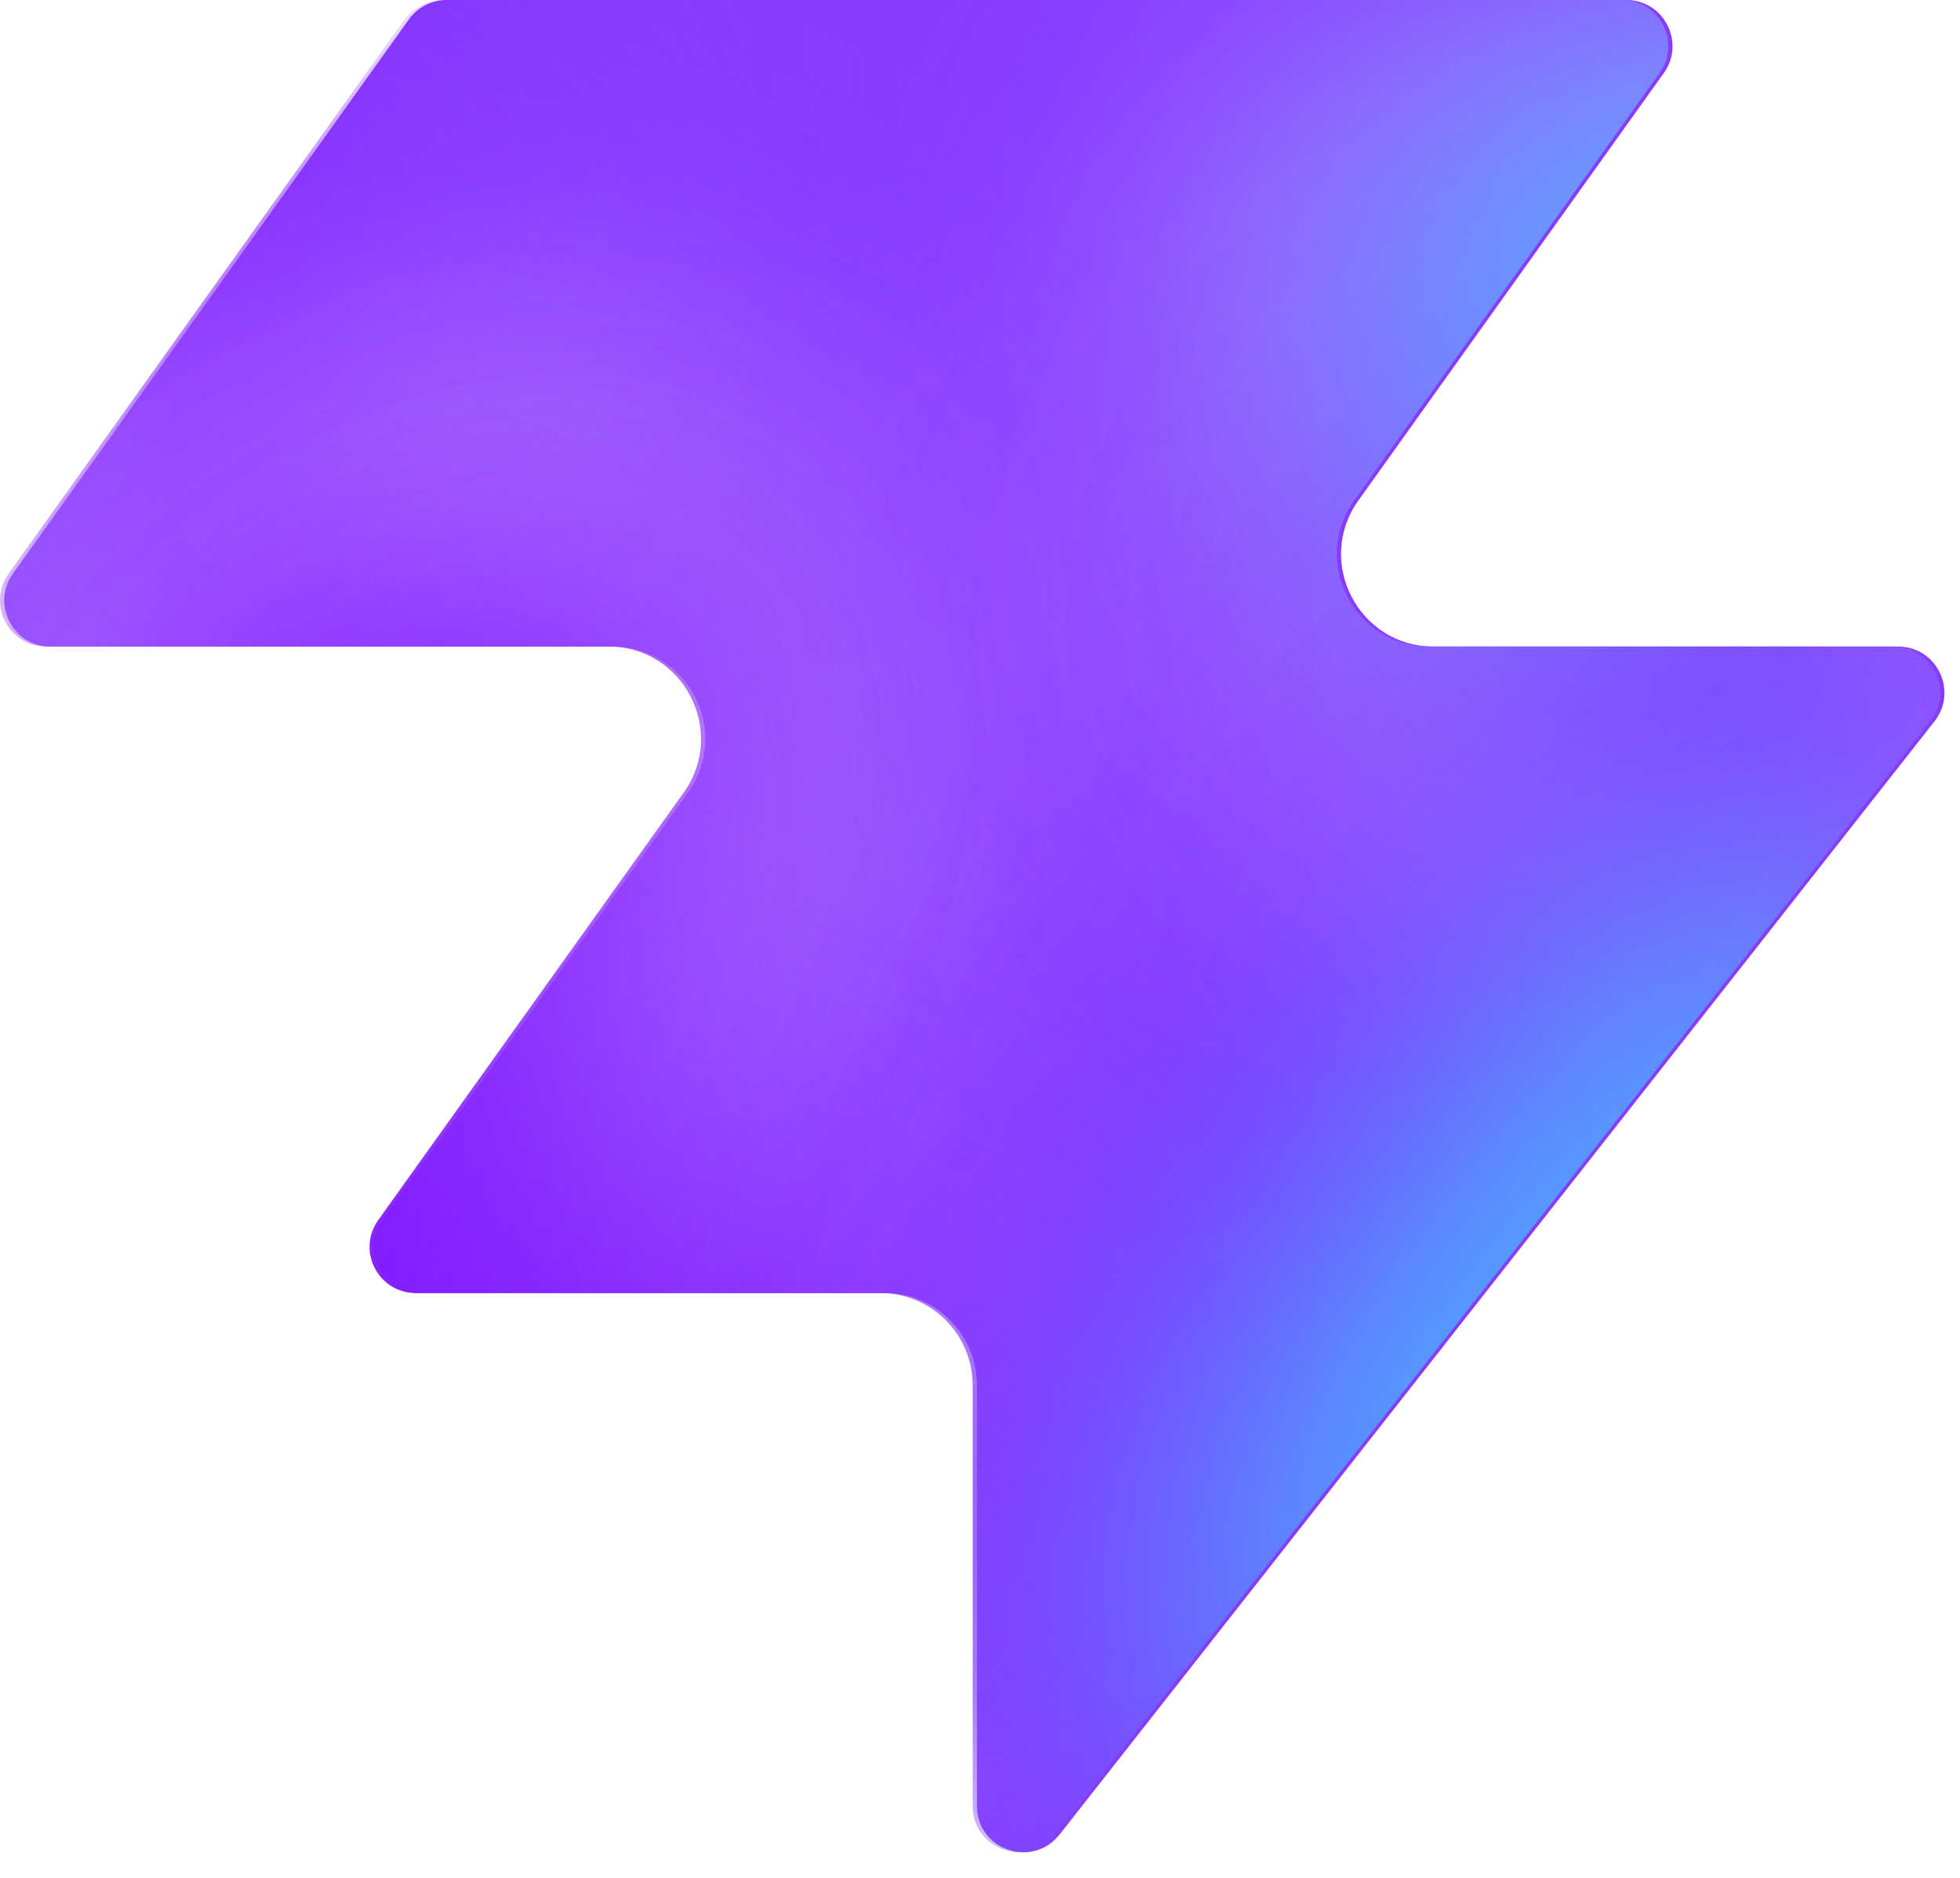
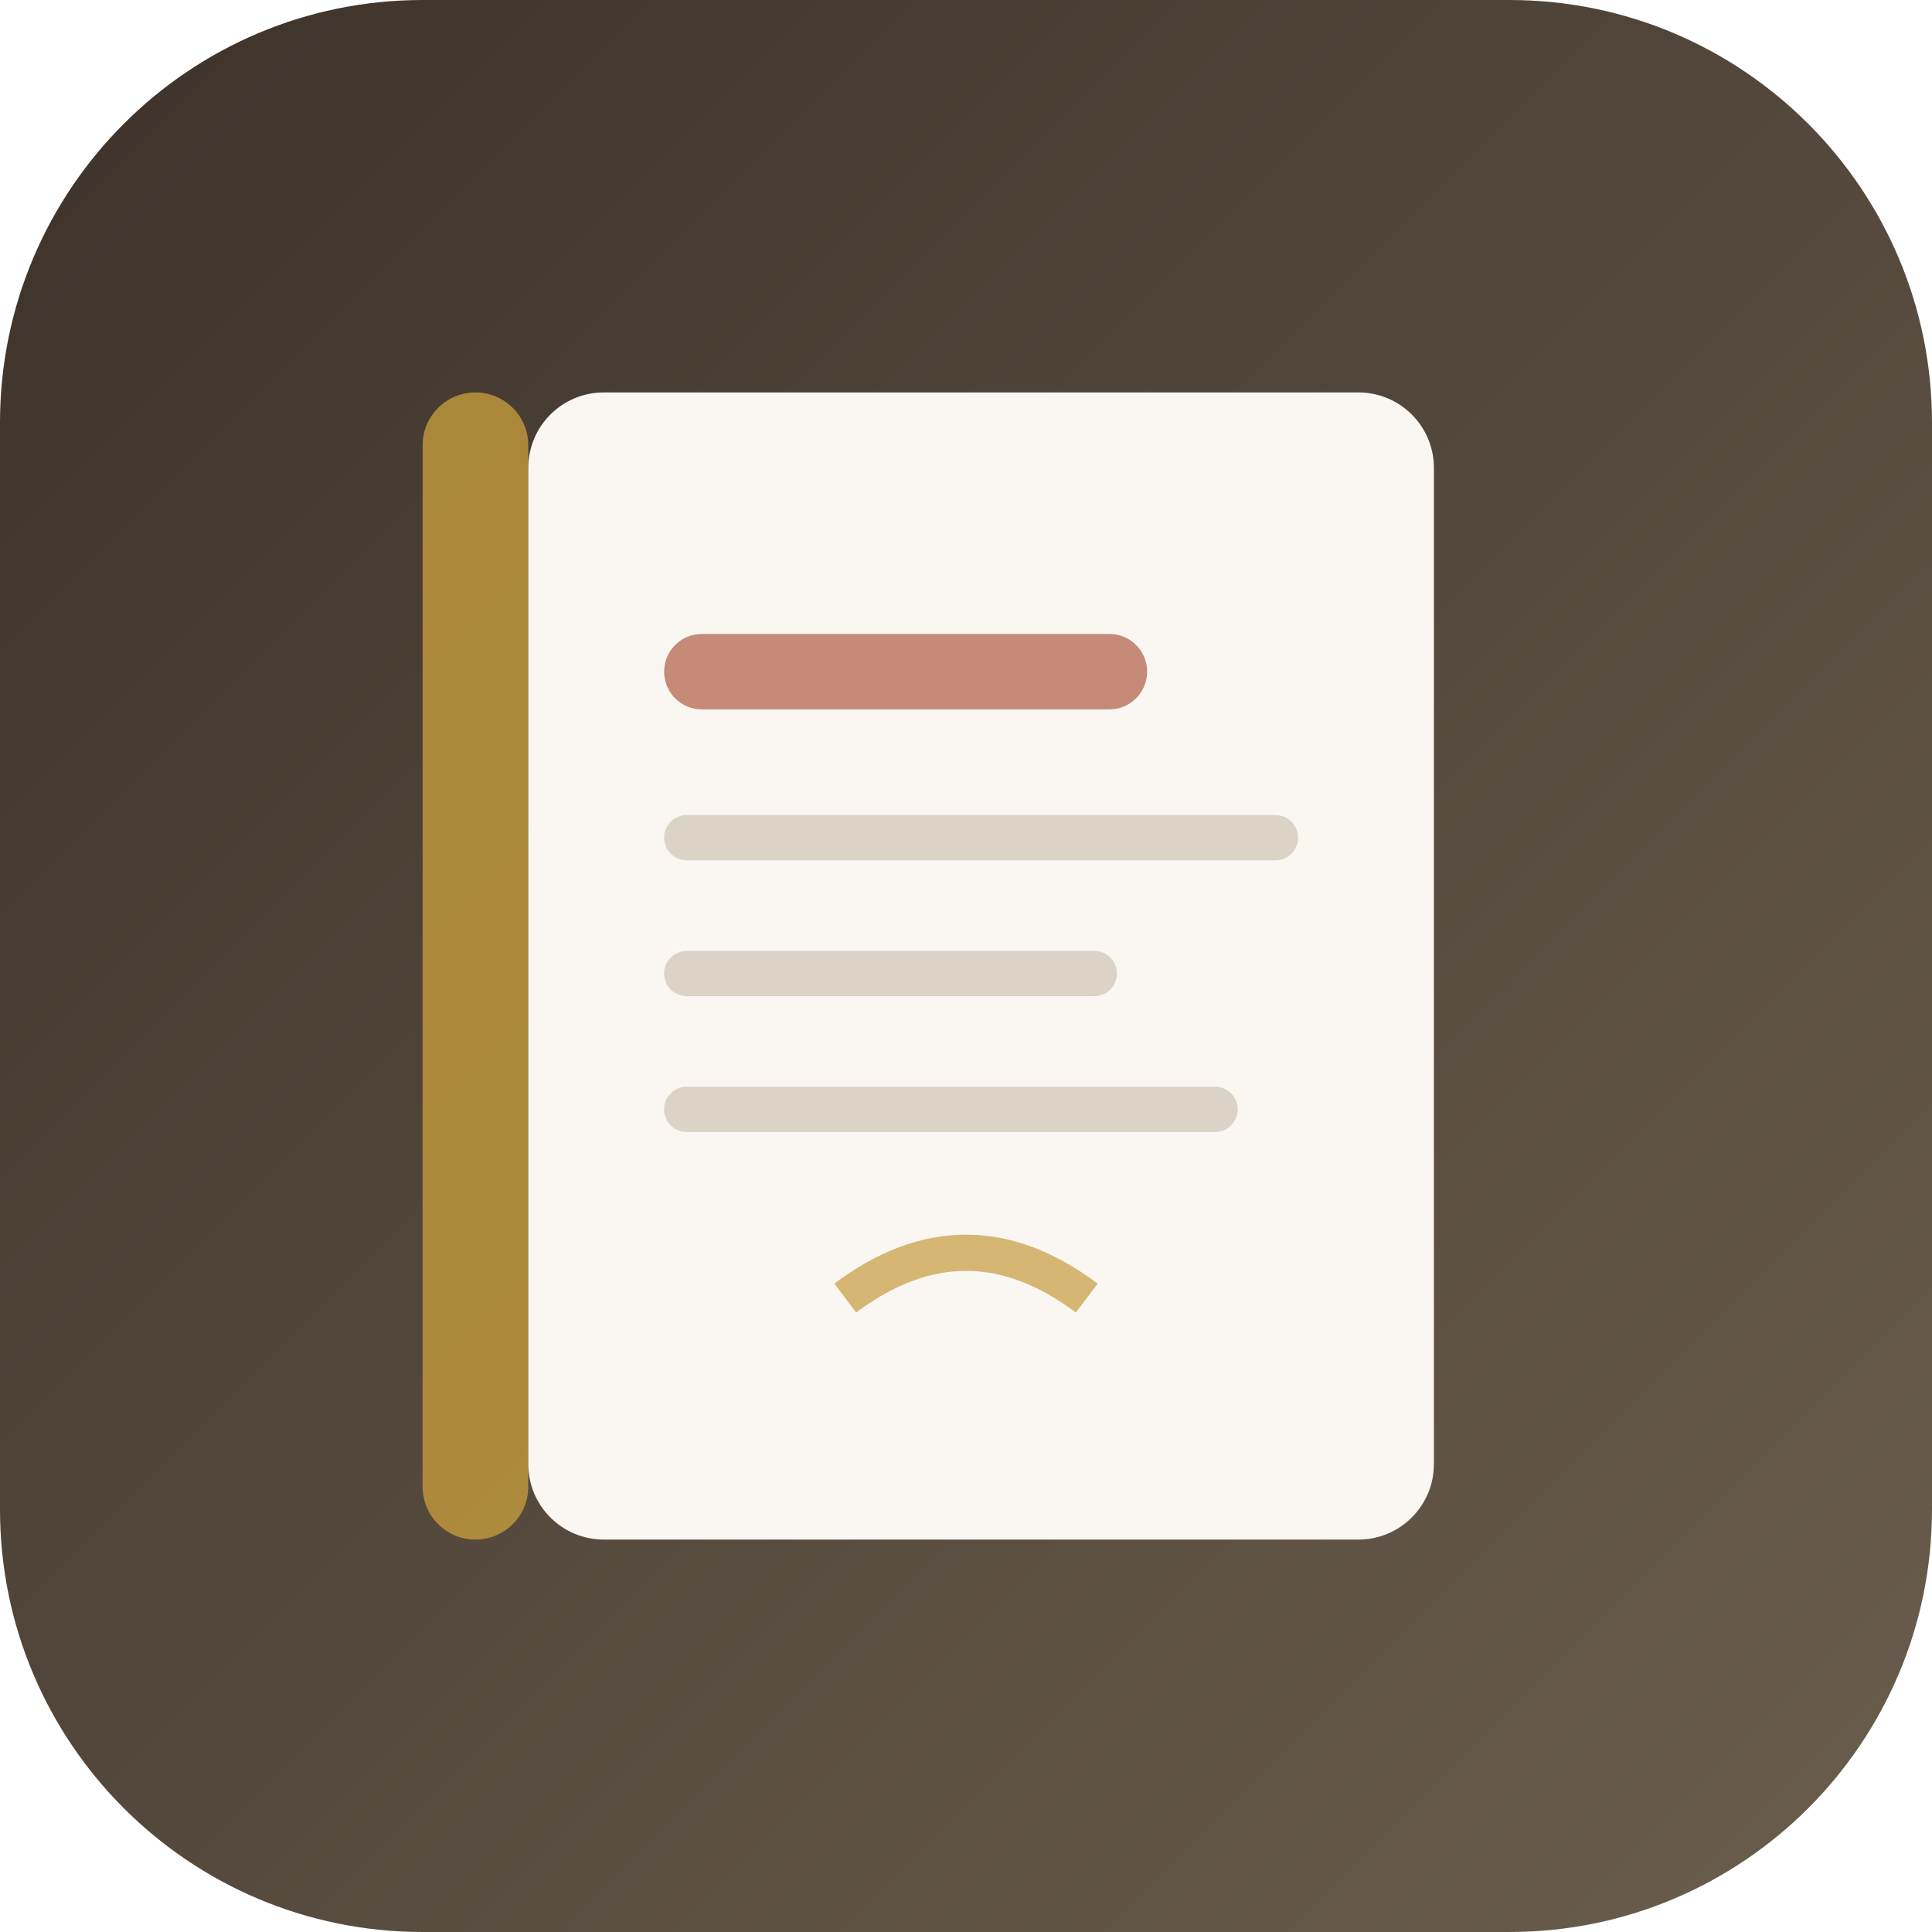
- <svg xmlns="http://www.w3.org/2000/svg" width="48" height="46" fill="none" viewBox="0 0 48 46">
-   <path fill="#863bff" d="M25.946 44.938c-.664.845-2.021.375-2.021-.698V33.937a2.26 2.26 0 0 0-2.262-2.262H10.287c-.92 0-1.456-1.04-.92-1.788l7.48-10.471c1.07-1.497 0-3.578-1.842-3.578H1.237c-.92 0-1.456-1.04-.92-1.788L10.013.474c.214-.297.556-.474.92-.474h28.894c.92 0 1.456 1.04.92 1.788l-7.48 10.471c-1.07 1.498 0 3.579 1.842 3.579h11.377c.943 0 1.473 1.088.89 1.83L25.947 44.94z" style="fill:#863bff;fill:color(display-p3 .525 .23 1);fill-opacity:1" />
-   <mask id="a" width="48" height="46" x="0" y="0" maskUnits="userSpaceOnUse" style="mask-type:alpha">
-     <path fill="#000" d="M25.842 44.938c-.664.844-2.021.375-2.021-.698V33.937a2.26 2.26 0 0 0-2.262-2.262H10.183c-.92 0-1.456-1.04-.92-1.788l7.48-10.471c1.07-1.498 0-3.579-1.842-3.579H1.133c-.92 0-1.456-1.04-.92-1.787L9.91.473c.214-.297.556-.474.92-.474h28.894c.92 0 1.456 1.04.92 1.788l-7.48 10.471c-1.07 1.498 0 3.578 1.842 3.578h11.377c.943 0 1.473 1.088.89 1.832L25.843 44.94z" style="fill:#000;fill-opacity:1" />
-   </mask>
-   <g mask="url(#a)">
-     <g filter="url(#b)">
-       <ellipse cx="5.508" cy="14.704" fill="#ede6ff" rx="5.508" ry="14.704" style="fill:#ede6ff;fill:color(display-p3 .927 .903 1);fill-opacity:1" transform="matrix(.00324 1 1 -.00324 -4.47 31.516)" />
-     </g>
-     <g filter="url(#c)">
-       <ellipse cx="10.399" cy="29.851" fill="#ede6ff" rx="10.399" ry="29.851" style="fill:#ede6ff;fill:color(display-p3 .927 .903 1);fill-opacity:1" transform="matrix(.00324 1 1 -.00324 -39.328 7.883)" />
-     </g>
-     <g filter="url(#d)">
-       <ellipse cx="5.508" cy="30.487" fill="#7e14ff" rx="5.508" ry="30.487" style="fill:#7e14ff;fill:color(display-p3 .492 .077 1);fill-opacity:1" transform="rotate(89.814 -25.913 -14.639)scale(1 -1)" />
-     </g>
-     <g filter="url(#e)">
-       <ellipse cx="5.508" cy="30.599" fill="#7e14ff" rx="5.508" ry="30.599" style="fill:#7e14ff;fill:color(display-p3 .492 .077 1);fill-opacity:1" transform="rotate(89.814 -32.644 -3.334)scale(1 -1)" />
-     </g>
-     <g filter="url(#f)">
-       <ellipse cx="5.508" cy="30.599" fill="#7e14ff" rx="5.508" ry="30.599" style="fill:#7e14ff;fill:color(display-p3 .492 .077 1);fill-opacity:1" transform="matrix(.00324 1 1 -.00324 -34.34 30.47)" />
-     </g>
-     <g filter="url(#g)">
-       <ellipse cx="14.072" cy="22.078" fill="#ede6ff" rx="14.072" ry="22.078" style="fill:#ede6ff;fill:color(display-p3 .927 .903 1);fill-opacity:1" transform="rotate(93.35 24.506 48.493)scale(-1 1)" />
-     </g>
-     <g filter="url(#h)">
-       <ellipse cx="3.47" cy="21.501" fill="#7e14ff" rx="3.47" ry="21.501" style="fill:#7e14ff;fill:color(display-p3 .492 .077 1);fill-opacity:1" transform="rotate(89.009 28.708 47.59)scale(-1 1)" />
-     </g>
-     <g filter="url(#i)">
-       <ellipse cx="3.47" cy="21.501" fill="#7e14ff" rx="3.47" ry="21.501" style="fill:#7e14ff;fill:color(display-p3 .492 .077 1);fill-opacity:1" transform="rotate(89.009 28.708 47.59)scale(-1 1)" />
-     </g>
-     <g filter="url(#j)">
-       <ellipse cx=".387" cy="8.972" fill="#7e14ff" rx="4.407" ry="29.108" style="fill:#7e14ff;fill:color(display-p3 .492 .077 1);fill-opacity:1" transform="rotate(39.51 .387 8.972)" />
-     </g>
-     <g filter="url(#k)">
-       <ellipse cx="47.523" cy="-6.092" fill="#7e14ff" rx="4.407" ry="29.108" style="fill:#7e14ff;fill:color(display-p3 .492 .077 1);fill-opacity:1" transform="rotate(37.892 47.523 -6.092)" />
-     </g>
-     <g filter="url(#l)">
-       <ellipse cx="41.412" cy="6.333" fill="#47bfff" rx="5.971" ry="9.665" style="fill:#47bfff;fill:color(display-p3 .28 .748 1);fill-opacity:1" transform="rotate(37.892 41.412 6.333)" />
-     </g>
-     <g filter="url(#m)">
-       <ellipse cx="-1.879" cy="38.332" fill="#7e14ff" rx="4.407" ry="29.108" style="fill:#7e14ff;fill:color(display-p3 .492 .077 1);fill-opacity:1" transform="rotate(37.892 -1.88 38.332)" />
-     </g>
-     <g filter="url(#n)">
-       <ellipse cx="-1.879" cy="38.332" fill="#7e14ff" rx="4.407" ry="29.108" style="fill:#7e14ff;fill:color(display-p3 .492 .077 1);fill-opacity:1" transform="rotate(37.892 -1.88 38.332)" />
-     </g>
-     <g filter="url(#o)">
-       <ellipse cx="35.651" cy="29.907" fill="#7e14ff" rx="4.407" ry="29.108" style="fill:#7e14ff;fill:color(display-p3 .492 .077 1);fill-opacity:1" transform="rotate(37.892 35.651 29.907)" />
-     </g>
-     <g filter="url(#p)">
-       <ellipse cx="38.418" cy="32.4" fill="#47bfff" rx="5.971" ry="15.297" style="fill:#47bfff;fill:color(display-p3 .28 .748 1);fill-opacity:1" transform="rotate(37.892 38.418 32.4)" />
-     </g>
-   </g>
+ <svg xmlns="http://www.w3.org/2000/svg" viewBox="0 0 64 64">
  <defs>
-     <filter id="b" width="60.045" height="41.654" x="-19.77" y="16.149" color-interpolation-filters="sRGB" filterUnits="userSpaceOnUse">
-       <feFlood flood-opacity="0" result="BackgroundImageFix" />
-       <feBlend in="SourceGraphic" in2="BackgroundImageFix" result="shape" />
-       <feGaussianBlur result="effect1_foregroundBlur_2002_17158" stdDeviation="7.659" />
-     </filter>
-     <filter id="c" width="90.34" height="51.437" x="-54.613" y="-7.533" color-interpolation-filters="sRGB" filterUnits="userSpaceOnUse">
-       <feFlood flood-opacity="0" result="BackgroundImageFix" />
-       <feBlend in="SourceGraphic" in2="BackgroundImageFix" result="shape" />
-       <feGaussianBlur result="effect1_foregroundBlur_2002_17158" stdDeviation="7.659" />
-     </filter>
-     <filter id="d" width="79.355" height="29.4" x="-49.64" y="2.03" color-interpolation-filters="sRGB" filterUnits="userSpaceOnUse">
-       <feFlood flood-opacity="0" result="BackgroundImageFix" />
-       <feBlend in="SourceGraphic" in2="BackgroundImageFix" result="shape" />
-       <feGaussianBlur result="effect1_foregroundBlur_2002_17158" stdDeviation="4.596" />
-     </filter>
-     <filter id="e" width="79.579" height="29.4" x="-45.045" y="20.029" color-interpolation-filters="sRGB" filterUnits="userSpaceOnUse">
-       <feFlood flood-opacity="0" result="BackgroundImageFix" />
-       <feBlend in="SourceGraphic" in2="BackgroundImageFix" result="shape" />
-       <feGaussianBlur result="effect1_foregroundBlur_2002_17158" stdDeviation="4.596" />
-     </filter>
-     <filter id="f" width="79.579" height="29.4" x="-43.513" y="21.178" color-interpolation-filters="sRGB" filterUnits="userSpaceOnUse">
-       <feFlood flood-opacity="0" result="BackgroundImageFix" />
-       <feBlend in="SourceGraphic" in2="BackgroundImageFix" result="shape" />
-       <feGaussianBlur result="effect1_foregroundBlur_2002_17158" stdDeviation="4.596" />
-     </filter>
-     <filter id="g" width="74.749" height="58.852" x="15.756" y="-17.901" color-interpolation-filters="sRGB" filterUnits="userSpaceOnUse">
-       <feFlood flood-opacity="0" result="BackgroundImageFix" />
-       <feBlend in="SourceGraphic" in2="BackgroundImageFix" result="shape" />
-       <feGaussianBlur result="effect1_foregroundBlur_2002_17158" stdDeviation="7.659" />
-     </filter>
-     <filter id="h" width="61.377" height="25.362" x="23.548" y="2.284" color-interpolation-filters="sRGB" filterUnits="userSpaceOnUse">
-       <feFlood flood-opacity="0" result="BackgroundImageFix" />
-       <feBlend in="SourceGraphic" in2="BackgroundImageFix" result="shape" />
-       <feGaussianBlur result="effect1_foregroundBlur_2002_17158" stdDeviation="4.596" />
-     </filter>
-     <filter id="i" width="61.377" height="25.362" x="23.548" y="2.284" color-interpolation-filters="sRGB" filterUnits="userSpaceOnUse">
-       <feFlood flood-opacity="0" result="BackgroundImageFix" />
-       <feBlend in="SourceGraphic" in2="BackgroundImageFix" result="shape" />
-       <feGaussianBlur result="effect1_foregroundBlur_2002_17158" stdDeviation="4.596" />
-     </filter>
-     <filter id="j" width="56.045" height="63.649" x="-27.636" y="-22.853" color-interpolation-filters="sRGB" filterUnits="userSpaceOnUse">
-       <feFlood flood-opacity="0" result="BackgroundImageFix" />
-       <feBlend in="SourceGraphic" in2="BackgroundImageFix" result="shape" />
-       <feGaussianBlur result="effect1_foregroundBlur_2002_17158" stdDeviation="4.596" />
-     </filter>
-     <filter id="k" width="54.814" height="64.646" x="20.116" y="-38.415" color-interpolation-filters="sRGB" filterUnits="userSpaceOnUse">
-       <feFlood flood-opacity="0" result="BackgroundImageFix" />
-       <feBlend in="SourceGraphic" in2="BackgroundImageFix" result="shape" />
-       <feGaussianBlur result="effect1_foregroundBlur_2002_17158" stdDeviation="4.596" />
-     </filter>
-     <filter id="l" width="33.541" height="35.313" x="24.641" y="-11.323" color-interpolation-filters="sRGB" filterUnits="userSpaceOnUse">
-       <feFlood flood-opacity="0" result="BackgroundImageFix" />
-       <feBlend in="SourceGraphic" in2="BackgroundImageFix" result="shape" />
-       <feGaussianBlur result="effect1_foregroundBlur_2002_17158" stdDeviation="4.596" />
-     </filter>
-     <filter id="m" width="54.814" height="64.646" x="-29.286" y="6.009" color-interpolation-filters="sRGB" filterUnits="userSpaceOnUse">
-       <feFlood flood-opacity="0" result="BackgroundImageFix" />
-       <feBlend in="SourceGraphic" in2="BackgroundImageFix" result="shape" />
-       <feGaussianBlur result="effect1_foregroundBlur_2002_17158" stdDeviation="4.596" />
-     </filter>
-     <filter id="n" width="54.814" height="64.646" x="-29.286" y="6.009" color-interpolation-filters="sRGB" filterUnits="userSpaceOnUse">
-       <feFlood flood-opacity="0" result="BackgroundImageFix" />
-       <feBlend in="SourceGraphic" in2="BackgroundImageFix" result="shape" />
-       <feGaussianBlur result="effect1_foregroundBlur_2002_17158" stdDeviation="4.596" />
-     </filter>
-     <filter id="o" width="54.814" height="64.646" x="8.244" y="-2.416" color-interpolation-filters="sRGB" filterUnits="userSpaceOnUse">
-       <feFlood flood-opacity="0" result="BackgroundImageFix" />
-       <feBlend in="SourceGraphic" in2="BackgroundImageFix" result="shape" />
-       <feGaussianBlur result="effect1_foregroundBlur_2002_17158" stdDeviation="4.596" />
-     </filter>
-     <filter id="p" width="39.409" height="43.623" x="18.713" y="10.588" color-interpolation-filters="sRGB" filterUnits="userSpaceOnUse">
-       <feFlood flood-opacity="0" result="BackgroundImageFix" />
-       <feBlend in="SourceGraphic" in2="BackgroundImageFix" result="shape" />
-       <feGaussianBlur result="effect1_foregroundBlur_2002_17158" stdDeviation="4.596" />
-     </filter>
+     <linearGradient id="bg" x1="0" y1="0" x2="1" y2="1">
+       <stop offset="0%" stop-color="#3D3229" />
+       <stop offset="100%" stop-color="#6B5E4F" />
+     </linearGradient>
  </defs>
+   <rect width="64" height="64" rx="14" fill="url(#bg)" />
+   <rect x="14" y="13" width="3.5" height="38" rx="1.75" fill="#C49A3C" opacity="0.8" />
+   <rect x="17.5" y="13" width="30" height="38" rx="2.5" fill="#FAF7F2" />
+   <rect x="22" y="21" width="16" height="2.5" rx="1.25" fill="#B8705A" opacity="0.8" />
+   <rect x="22" y="27" width="21" height="1.5" rx="0.75" fill="#C4BAA8" opacity="0.6" />
+   <rect x="22" y="31.5" width="15" height="1.5" rx="0.75" fill="#C4BAA8" opacity="0.6" />
+   <rect x="22" y="36" width="19" height="1.5" rx="0.75" fill="#C4BAA8" opacity="0.6" />
+   <path d="M28 43 Q32 40 36 43" fill="none" stroke="#C49A3C" stroke-width="1.2" opacity="0.7" />
</svg>
